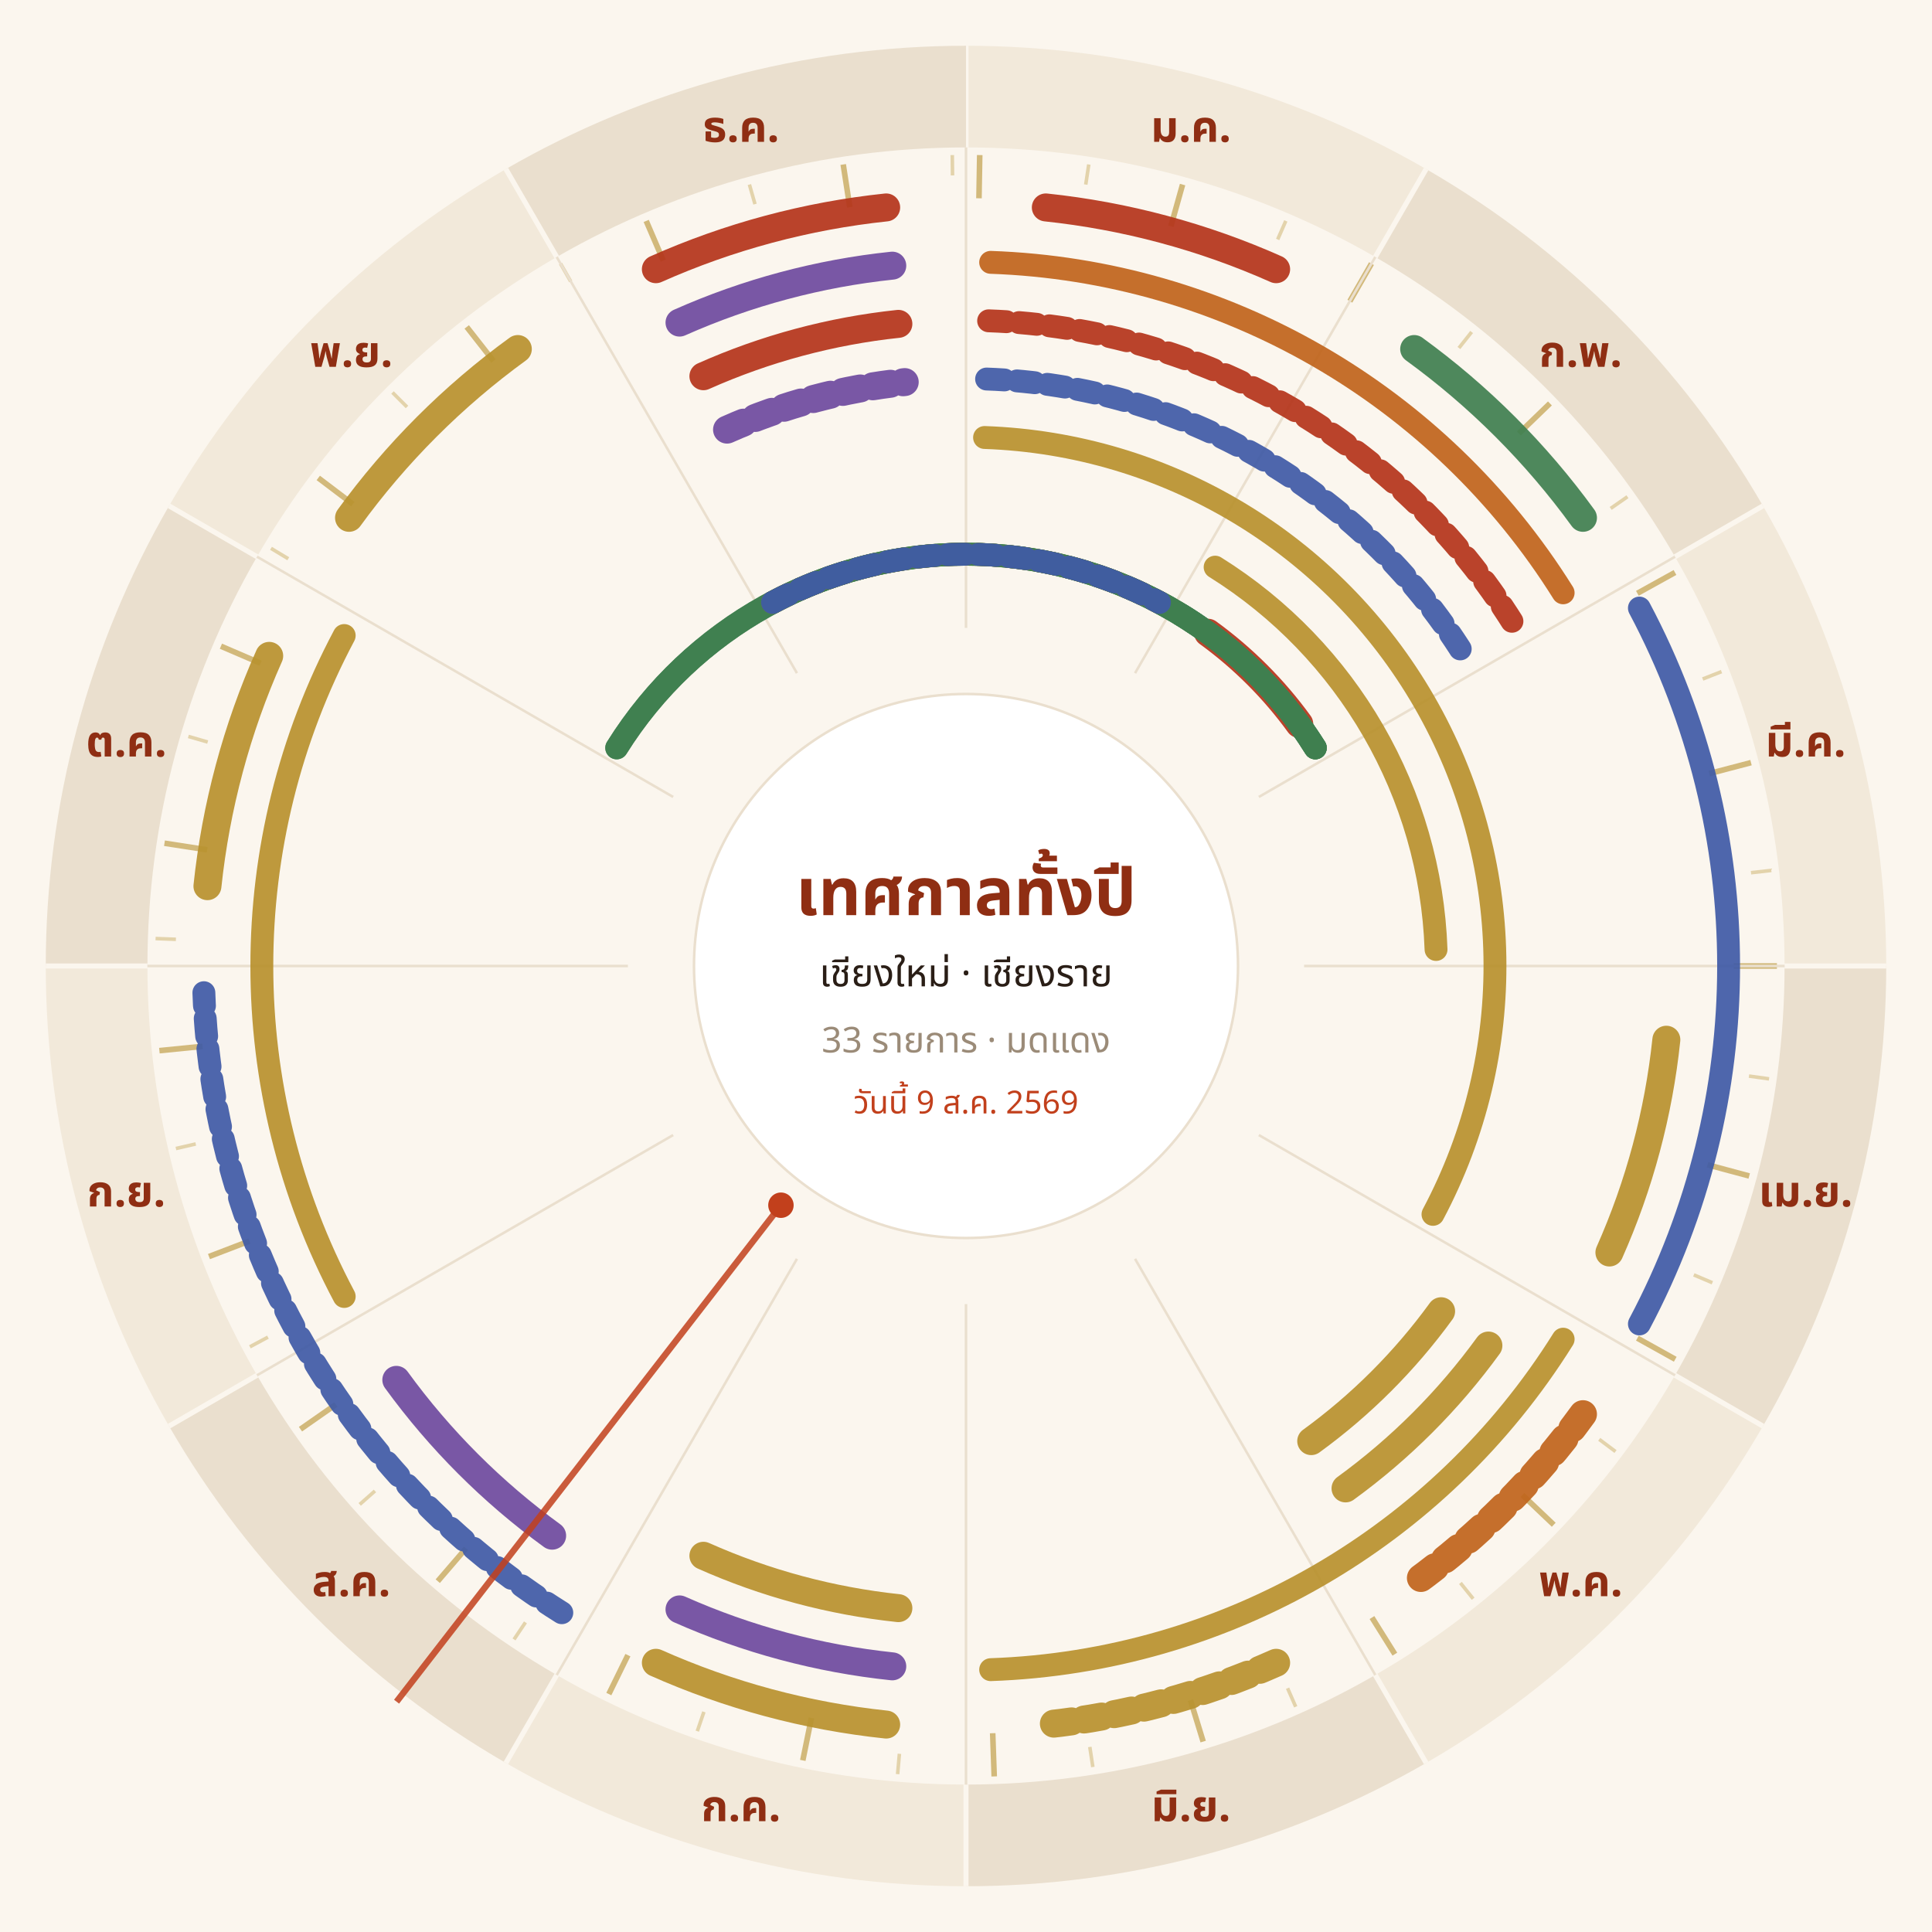
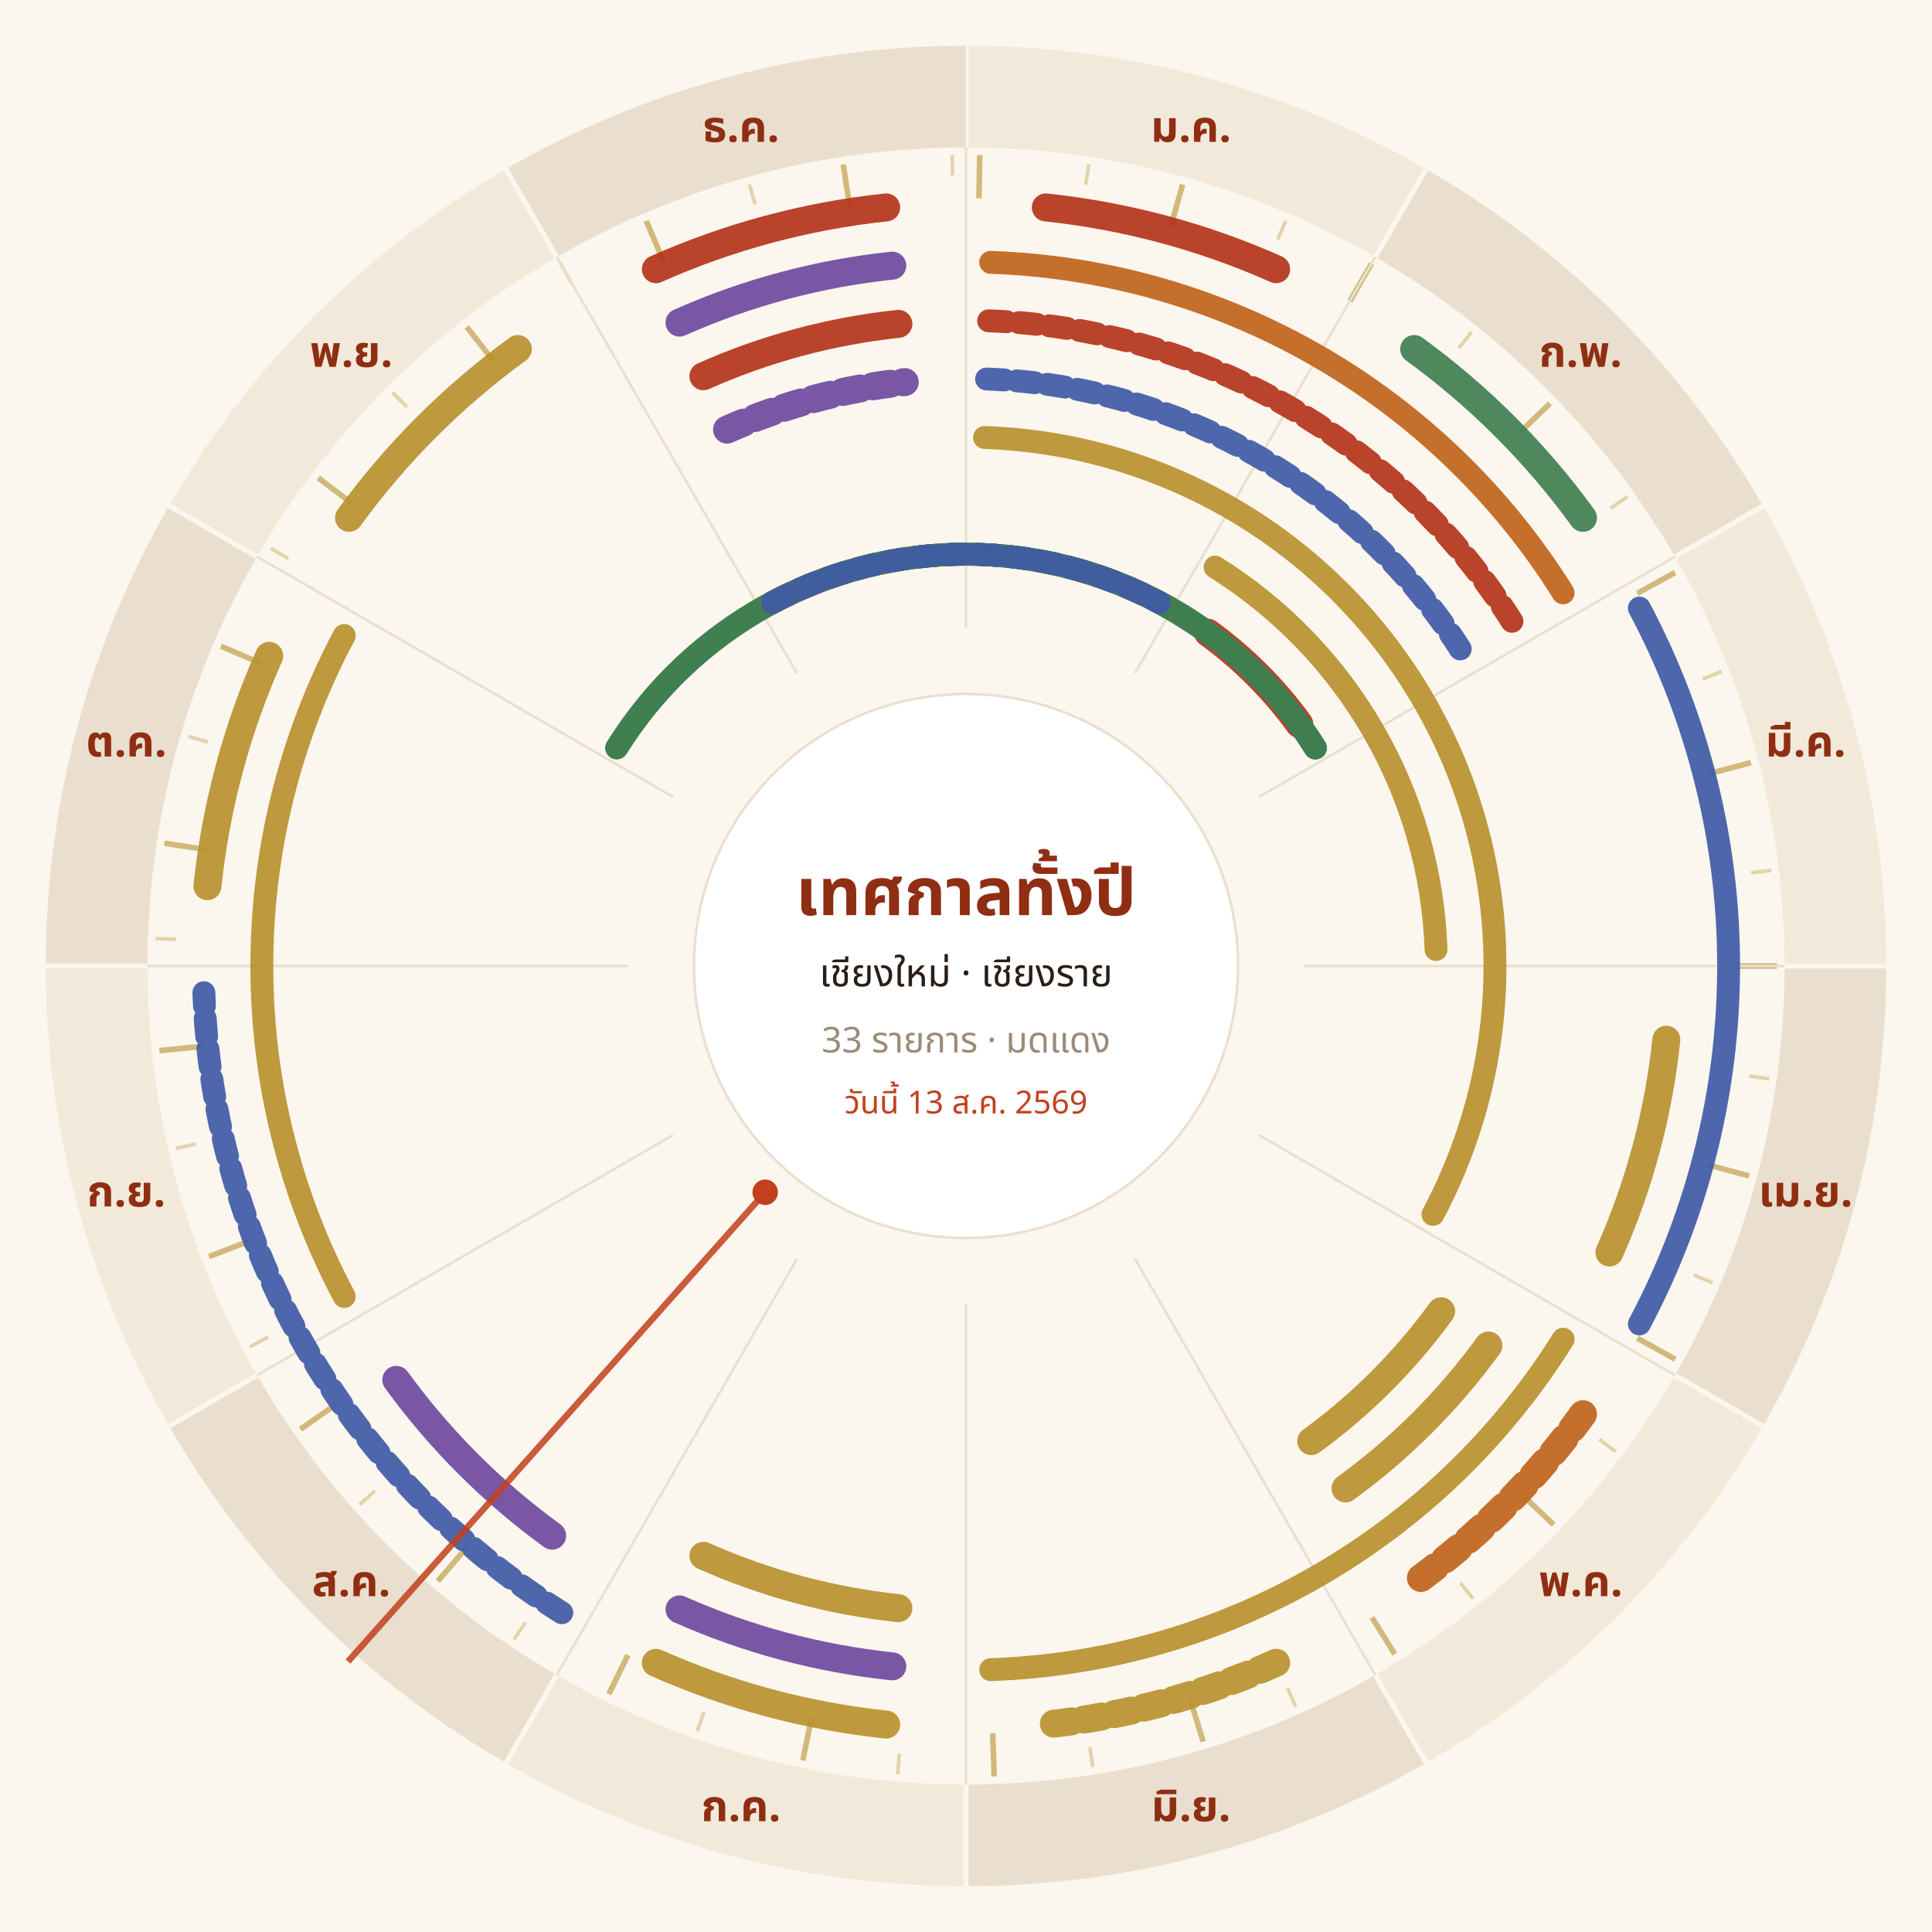
<svg xmlns="http://www.w3.org/2000/svg" xmlns:xlink="http://www.w3.org/1999/xlink" viewBox="0 0 760 760" width="760" height="760" role="img" aria-labelledby="wheeltitle wheeldesc" class="yearwheel">
  <rect width="760" height="760" fill="#FBF6EE" />
  <path d="M380.0,18.0 A362,362 0 0 1 561.0,66.5 L541.0,101.1 A322,322 0 0 0 380.0,58.0 Z" fill="#F2E9DA" />
  <text x="468.5" y="49.7" text-anchor="middle" dominant-baseline="middle" font-family="Sarabun,Noto Sans Thai,sans-serif" font-size="17" fill="#8F2E13" font-weight="700">ม.ค.</text>
  <line x1="380.0" y1="58.0" x2="380.0" y2="18.0" stroke="#FBF6EE" stroke-width="2" />
  <path d="M561.0,66.5 A362,362 0 0 1 693.5,199.0 L658.9,219.0 A322,322 0 0 0 541.0,101.1 Z" fill="#EADFCE" />
  <text x="621.8" y="138.2" text-anchor="middle" dominant-baseline="middle" font-family="Sarabun,Noto Sans Thai,sans-serif" font-size="17" fill="#8F2E13" font-weight="700">ก.พ.</text>
  <line x1="541.0" y1="101.1" x2="561.0" y2="66.5" stroke="#FBF6EE" stroke-width="2" />
  <path d="M693.5,199.0 A362,362 0 0 1 742.0,380.0 L702.0,380.0 A322,322 0 0 0 658.9,219.0 Z" fill="#F2E9DA" />
  <text x="710.3" y="291.5" text-anchor="middle" dominant-baseline="middle" font-family="Sarabun,Noto Sans Thai,sans-serif" font-size="17" fill="#8F2E13" font-weight="700">มี.ค.</text>
  <line x1="658.9" y1="219.0" x2="693.5" y2="199.0" stroke="#FBF6EE" stroke-width="2" />
  <path d="M742.0,380.0 A362,362 0 0 1 693.5,561.0 L658.9,541.0 A322,322 0 0 0 702.0,380.0 Z" fill="#EADFCE" />
  <text x="710.3" y="468.5" text-anchor="middle" dominant-baseline="middle" font-family="Sarabun,Noto Sans Thai,sans-serif" font-size="17" fill="#8F2E13" font-weight="700">เม.ย.</text>
  <line x1="702.0" y1="380.0" x2="742.0" y2="380.0" stroke="#FBF6EE" stroke-width="2" />
  <path d="M693.5,561.0 A362,362 0 0 1 561.0,693.5 L541.0,658.9 A322,322 0 0 0 658.9,541.0 Z" fill="#F2E9DA" />
  <text x="621.8" y="621.8" text-anchor="middle" dominant-baseline="middle" font-family="Sarabun,Noto Sans Thai,sans-serif" font-size="17" fill="#8F2E13" font-weight="700">พ.ค.</text>
  <line x1="658.9" y1="541.0" x2="693.5" y2="561.0" stroke="#FBF6EE" stroke-width="2" />
  <path d="M561.0,693.5 A362,362 0 0 1 380.0,742.0 L380.0,702.0 A322,322 0 0 0 541.0,658.9 Z" fill="#EADFCE" />
  <text x="468.5" y="710.3" text-anchor="middle" dominant-baseline="middle" font-family="Sarabun,Noto Sans Thai,sans-serif" font-size="17" fill="#8F2E13" font-weight="700">มิ.ย.</text>
  <line x1="541.0" y1="658.9" x2="561.0" y2="693.5" stroke="#FBF6EE" stroke-width="2" />
  <path d="M380.0,742.0 A362,362 0 0 1 199.0,693.5 L219.0,658.9 A322,322 0 0 0 380.0,702.0 Z" fill="#F2E9DA" />
  <text x="291.5" y="710.3" text-anchor="middle" dominant-baseline="middle" font-family="Sarabun,Noto Sans Thai,sans-serif" font-size="17" fill="#8F2E13" font-weight="700">ก.ค.</text>
  <line x1="380.0" y1="702.0" x2="380.0" y2="742.0" stroke="#FBF6EE" stroke-width="2" />
  <path d="M199.0,693.5 A362,362 0 0 1 66.5,561.0 L101.1,541.0 A322,322 0 0 0 219.0,658.9 Z" fill="#EADFCE" />
  <text x="138.2" y="621.8" text-anchor="middle" dominant-baseline="middle" font-family="Sarabun,Noto Sans Thai,sans-serif" font-size="17" fill="#8F2E13" font-weight="700">ส.ค.</text>
  <line x1="219.0" y1="658.9" x2="199.0" y2="693.5" stroke="#FBF6EE" stroke-width="2" />
  <path d="M66.5,561.0 A362,362 0 0 1 18.0,380.0 L58.0,380.0 A322,322 0 0 0 101.1,541.0 Z" fill="#F2E9DA" />
  <text x="49.7" y="468.5" text-anchor="middle" dominant-baseline="middle" font-family="Sarabun,Noto Sans Thai,sans-serif" font-size="17" fill="#8F2E13" font-weight="700">ก.ย.</text>
  <line x1="101.1" y1="541.0" x2="66.5" y2="561.0" stroke="#FBF6EE" stroke-width="2" />
  <path d="M18.0,380.0 A362,362 0 0 1 66.5,199.0 L101.1,219.0 A322,322 0 0 0 58.0,380.0 Z" fill="#EADFCE" />
  <text x="49.7" y="291.5" text-anchor="middle" dominant-baseline="middle" font-family="Sarabun,Noto Sans Thai,sans-serif" font-size="17" fill="#8F2E13" font-weight="700">ต.ค.</text>
  <line x1="58.0" y1="380.0" x2="18.0" y2="380.0" stroke="#FBF6EE" stroke-width="2" />
  <path d="M66.5,199.0 A362,362 0 0 1 199.0,66.5 L219.0,101.1 A322,322 0 0 0 101.1,219.0 Z" fill="#F2E9DA" />
  <text x="138.2" y="138.2" text-anchor="middle" dominant-baseline="middle" font-family="Sarabun,Noto Sans Thai,sans-serif" font-size="17" fill="#8F2E13" font-weight="700">พ.ย.</text>
  <line x1="101.1" y1="219.0" x2="66.5" y2="199.0" stroke="#FBF6EE" stroke-width="2" />
  <path d="M199.0,66.5 A362,362 0 0 1 380.0,18.0 L380.0,58.0 A322,322 0 0 0 219.0,101.1 Z" fill="#EADFCE" />
  <text x="291.5" y="49.7" text-anchor="middle" dominant-baseline="middle" font-family="Sarabun,Noto Sans Thai,sans-serif" font-size="17" fill="#8F2E13" font-weight="700">ธ.ค.</text>
  <line x1="219.0" y1="101.1" x2="199.0" y2="66.5" stroke="#FBF6EE" stroke-width="2" />
  <line x1="385.1" y1="78.0" x2="385.4" y2="61.0" stroke="#B8912E" stroke-width="2.2" opacity="0.6" />
  <line x1="427.1" y1="72.6" x2="428.3" y2="64.7" stroke="#B8912E" stroke-width="1.4" opacity="0.35" />
  <line x1="460.6" y1="89.0" x2="465.2" y2="72.6" stroke="#B8912E" stroke-width="2.2" opacity="0.6" />
  <line x1="502.6" y1="94.2" x2="505.8" y2="86.9" stroke="#B8912E" stroke-width="1.4" opacity="0.35" />
  <line x1="531.0" y1="118.5" x2="539.5" y2="103.7" stroke="#B8912E" stroke-width="2.2" opacity="0.6" />
  <line x1="573.9" y1="136.9" x2="578.9" y2="130.6" stroke="#B8912E" stroke-width="1.4" opacity="0.35" />
  <line x1="597.5" y1="170.5" x2="609.7" y2="158.7" stroke="#B8912E" stroke-width="2.2" opacity="0.6" />
  <line x1="633.6" y1="200.0" x2="640.2" y2="195.4" stroke="#B8912E" stroke-width="1.4" opacity="0.35" />
  <line x1="644.1" y1="233.4" x2="658.9" y2="225.2" stroke="#B8912E" stroke-width="2.2" opacity="0.6" />
  <line x1="669.8" y1="267.1" x2="677.2" y2="264.2" stroke="#B8912E" stroke-width="1.4" opacity="0.35" />
  <line x1="672.4" y1="304.3" x2="688.8" y2="300.0" stroke="#B8912E" stroke-width="2.2" opacity="0.6" />
  <line x1="688.8" y1="343.3" x2="696.8" y2="342.4" stroke="#B8912E" stroke-width="1.4" opacity="0.35" />
  <line x1="682.0" y1="380.0" x2="699.0" y2="380.0" stroke="#B8912E" stroke-width="2.2" opacity="0.6" />
  <line x1="688.0" y1="423.3" x2="695.9" y2="424.4" stroke="#B8912E" stroke-width="1.4" opacity="0.35" />
  <line x1="671.7" y1="458.2" x2="688.1" y2="462.6" stroke="#B8912E" stroke-width="2.2" opacity="0.6" />
  <line x1="666.3" y1="501.5" x2="673.6" y2="504.6" stroke="#B8912E" stroke-width="1.4" opacity="0.35" />
  <line x1="644.1" y1="526.4" x2="659.0" y2="534.7" stroke="#B8912E" stroke-width="2.2" opacity="0.6" />
  <line x1="629.1" y1="566.2" x2="635.5" y2="571.0" stroke="#B8912E" stroke-width="1.4" opacity="0.35" />
  <line x1="598.9" y1="588.1" x2="611.2" y2="599.8" stroke="#B8912E" stroke-width="2.2" opacity="0.6" />
  <line x1="574.5" y1="622.7" x2="579.5" y2="628.9" stroke="#B8912E" stroke-width="1.4" opacity="0.35" />
  <line x1="539.7" y1="636.3" x2="548.7" y2="650.7" stroke="#B8912E" stroke-width="2.2" opacity="0.6" />
  <line x1="506.5" y1="664.1" x2="509.7" y2="671.4" stroke="#B8912E" stroke-width="1.4" opacity="0.35" />
  <line x1="468.3" y1="668.8" x2="473.3" y2="685.1" stroke="#B8912E" stroke-width="2.2" opacity="0.6" />
  <line x1="428.7" y1="687.2" x2="429.9" y2="695.1" stroke="#B8912E" stroke-width="1.4" opacity="0.35" />
  <line x1="390.5" y1="681.8" x2="391.1" y2="698.8" stroke="#B8912E" stroke-width="2.2" opacity="0.6" />
  <line x1="353.8" y1="689.9" x2="353.1" y2="697.9" stroke="#B8912E" stroke-width="1.4" opacity="0.35" />
  <line x1="319.2" y1="675.8" x2="315.8" y2="692.5" stroke="#B8912E" stroke-width="2.2" opacity="0.6" />
  <line x1="276.9" y1="673.4" x2="274.3" y2="681.0" stroke="#B8912E" stroke-width="1.4" opacity="0.35" />
  <line x1="247.0" y1="651.1" x2="239.5" y2="666.4" stroke="#B8912E" stroke-width="2.2" opacity="0.6" />
  <line x1="206.7" y1="638.2" x2="202.2" y2="644.9" stroke="#B8912E" stroke-width="1.4" opacity="0.35" />
  <line x1="183.3" y1="609.1" x2="172.2" y2="622.0" stroke="#B8912E" stroke-width="2.2" opacity="0.6" />
  <line x1="147.5" y1="586.5" x2="141.5" y2="591.8" stroke="#B8912E" stroke-width="1.4" opacity="0.35" />
  <line x1="132.1" y1="552.5" x2="118.2" y2="562.2" stroke="#B8912E" stroke-width="2.2" opacity="0.6" />
  <line x1="105.4" y1="526.0" x2="98.3" y2="529.8" stroke="#B8912E" stroke-width="1.4" opacity="0.35" />
  <line x1="98.1" y1="488.2" x2="82.2" y2="494.3" stroke="#B8912E" stroke-width="2.2" opacity="0.6" />
  <line x1="77.0" y1="450.0" x2="69.2" y2="451.8" stroke="#B8912E" stroke-width="1.4" opacity="0.35" />
  <line x1="79.7" y1="411.6" x2="62.7" y2="413.3" stroke="#B8912E" stroke-width="2.2" opacity="0.6" />
  <line x1="69.2" y1="369.5" x2="61.2" y2="369.2" stroke="#B8912E" stroke-width="1.4" opacity="0.35" />
  <line x1="81.5" y1="334.3" x2="64.7" y2="331.7" stroke="#B8912E" stroke-width="2.2" opacity="0.6" />
  <line x1="81.7" y1="291.9" x2="74.1" y2="289.7" stroke="#B8912E" stroke-width="1.4" opacity="0.35" />
  <line x1="102.5" y1="260.9" x2="86.9" y2="254.2" stroke="#B8912E" stroke-width="2.2" opacity="0.6" />
  <line x1="113.4" y1="219.8" x2="106.6" y2="215.7" stroke="#B8912E" stroke-width="1.4" opacity="0.35" />
  <line x1="138.8" y1="198.3" x2="125.2" y2="188.0" stroke="#B8912E" stroke-width="2.2" opacity="0.6" />
  <line x1="160.1" y1="160.1" x2="154.4" y2="154.4" stroke="#B8912E" stroke-width="1.4" opacity="0.35" />
  <line x1="194.1" y1="142.0" x2="183.6" y2="128.6" stroke="#B8912E" stroke-width="2.2" opacity="0.6" />
  <line x1="224.5" y1="110.7" x2="220.5" y2="103.7" stroke="#B8912E" stroke-width="1.4" opacity="0.35" />
  <line x1="260.9" y1="102.5" x2="254.2" y2="86.9" stroke="#B8912E" stroke-width="2.2" opacity="0.6" />
  <line x1="297.0" y1="80.3" x2="294.8" y2="72.6" stroke="#B8912E" stroke-width="1.4" opacity="0.35" />
  <line x1="334.3" y1="81.5" x2="331.7" y2="64.7" stroke="#B8912E" stroke-width="2.2" opacity="0.6" />
  <line x1="374.7" y1="69.0" x2="374.6" y2="61.0" stroke="#B8912E" stroke-width="1.4" opacity="0.35" />
  <line x1="380.0" y1="247.0" x2="380.0" y2="58.0" stroke="#EADFCE" stroke-width="1" />
  <line x1="446.5" y1="264.8" x2="541.0" y2="101.1" stroke="#EADFCE" stroke-width="1" />
  <line x1="495.2" y1="313.5" x2="658.9" y2="219.0" stroke="#EADFCE" stroke-width="1" />
  <line x1="513.0" y1="380.0" x2="702.0" y2="380.0" stroke="#EADFCE" stroke-width="1" />
  <line x1="495.2" y1="446.5" x2="658.9" y2="541.0" stroke="#EADFCE" stroke-width="1" />
  <line x1="446.5" y1="495.2" x2="541.0" y2="658.9" stroke="#EADFCE" stroke-width="1" />
  <line x1="380.0" y1="513.0" x2="380.0" y2="702.0" stroke="#EADFCE" stroke-width="1" />
  <line x1="313.5" y1="495.2" x2="219.0" y2="658.9" stroke="#EADFCE" stroke-width="1" />
  <line x1="264.8" y1="446.5" x2="101.1" y2="541.0" stroke="#EADFCE" stroke-width="1" />
  <line x1="247.0" y1="380.0" x2="58.0" y2="380.0" stroke="#EADFCE" stroke-width="1" />
  <line x1="264.8" y1="313.5" x2="101.1" y2="219.0" stroke="#EADFCE" stroke-width="1" />
  <line x1="313.5" y1="264.8" x2="219.0" y2="101.1" stroke="#EADFCE" stroke-width="1" />
  <a xlink:href="https://motdang.net/festivals/bo-sang-umbrella.html" href="https://motdang.net/festivals/bo-sang-umbrella.html">
    <path d="M411.4,81.6 A300,300 0 0 1 502.0,105.9" fill="none" stroke="#B4341A" stroke-width="11" stroke-linecap="round" opacity="0.92" />
  </a>
  <a xlink:href="https://motdang.net/festivals/chinese-new-year.html" href="https://motdang.net/festivals/chinese-new-year.html">
    <path d="M389.7,103.2 A277,277 0 0 1 614.9,233.2" fill="none" stroke="#C0641B" stroke-width="9" stroke-linecap="round" opacity="0.92" />
  </a>
  <a xlink:href="https://motdang.net/festivals/cr-red-cross-fair.html" href="https://motdang.net/festivals/cr-red-cross-fair.html">
    <path d="M388.9,126.2 A254,254 0 0 1 595.4,245.4" fill="none" stroke="#B4341A" stroke-width="9" stroke-linecap="round" stroke-dasharray="7 5" opacity="0.92" />
  </a>
  <a xlink:href="https://motdang.net/festivals/lisu-new-year.html" href="https://motdang.net/festivals/lisu-new-year.html">
    <path d="M388.1,149.1 A231,231 0 0 1 575.9,257.6" fill="none" stroke="#3F5AA6" stroke-width="9" stroke-linecap="round" stroke-dasharray="7 5" opacity="0.92" />
  </a>
  <a xlink:href="https://motdang.net/festivals/poi-luang.html" href="https://motdang.net/festivals/poi-luang.html">
    <path d="M387.3,172.1 A208,208 0 0 1 563.7,477.7" fill="none" stroke="#B8912E" stroke-width="9" stroke-linecap="round" opacity="0.92" />
  </a>
  <a xlink:href="https://motdang.net/festivals/cm-flower-festival.html" href="https://motdang.net/festivals/cm-flower-festival.html">
    <path d="M556.3,137.3 A300,300 0 0 1 622.7,203.7" fill="none" stroke="#3F7F4F" stroke-width="11" stroke-linecap="round" opacity="0.92" />
  </a>
  <a xlink:href="https://motdang.net/festivals/makha-bucha.html" href="https://motdang.net/festivals/makha-bucha.html">
    <path d="M478.0,223.1 A185,185 0 0 1 564.9,373.5" fill="none" stroke="#B8912E" stroke-width="9" stroke-linecap="round" opacity="0.92" />
  </a>
  <a xlink:href="https://motdang.net/festivals/singha-balloon-fiesta.html" href="https://motdang.net/festivals/singha-balloon-fiesta.html">
    <path d="M475.2,248.9 A162,162 0 0 1 511.1,284.8" fill="none" stroke="#B4341A" stroke-width="11" stroke-linecap="round" opacity="0.92" />
  </a>
  <a xlink:href="https://motdang.net/festivals/poy-sang-long.html" href="https://motdang.net/festivals/poy-sang-long.html">
    <path d="M644.9,239.2 A300,300 0 0 1 644.9,520.8" fill="none" stroke="#3F5AA6" stroke-width="9" stroke-linecap="round" opacity="0.92" />
  </a>
  <a xlink:href="https://motdang.net/festivals/songkran-pi-mai-muang.html" href="https://motdang.net/festivals/songkran-pi-mai-muang.html">
    <path d="M655.5,409.0 A277,277 0 0 1 633.1,492.7" fill="none" stroke="#B8912E" stroke-width="11" stroke-linecap="round" opacity="0.92" />
  </a>
  <a xlink:href="https://motdang.net/festivals/cr-lychee-fair.html" href="https://motdang.net/festivals/cr-lychee-fair.html">
    <path d="M622.7,556.3 A300,300 0 0 1 556.3,622.7" fill="none" stroke="#C0641B" stroke-width="11" stroke-linecap="round" stroke-dasharray="7 5" opacity="0.92" />
  </a>
  <a xlink:href="https://motdang.net/festivals/inthakhin.html" href="https://motdang.net/festivals/inthakhin.html">
    <path d="M614.9,526.8 A277,277 0 0 1 389.7,656.8" fill="none" stroke="#B8912E" stroke-width="9" stroke-linecap="round" opacity="0.92" />
  </a>
  <a xlink:href="https://motdang.net/festivals/visakha-doi-suthep-walk.html" href="https://motdang.net/festivals/visakha-doi-suthep-walk.html">
    <path d="M585.5,529.3 A254,254 0 0 1 529.3,585.5" fill="none" stroke="#B8912E" stroke-width="11" stroke-linecap="round" opacity="0.92" />
  </a>
  <a xlink:href="https://motdang.net/festivals/visakha-bucha.html" href="https://motdang.net/festivals/visakha-bucha.html">
    <path d="M566.9,515.8 A231,231 0 0 1 515.8,566.9" fill="none" stroke="#B8912E" stroke-width="11" stroke-linecap="round" opacity="0.92" />
  </a>
  <a xlink:href="https://motdang.net/festivals/suep-chata-mueang.html" href="https://motdang.net/festivals/suep-chata-mueang.html">
    <path d="M502.0,654.1 A300,300 0 0 1 411.4,678.4" fill="none" stroke="#B8912E" stroke-width="11" stroke-linecap="round" stroke-dasharray="7 5" opacity="0.92" />
  </a>
  <a xlink:href="https://motdang.net/festivals/asalha-bucha.html" href="https://motdang.net/festivals/asalha-bucha.html">
    <path d="M348.6,678.4 A300,300 0 0 1 258.0,654.1" fill="none" stroke="#B8912E" stroke-width="11" stroke-linecap="round" opacity="0.92" />
  </a>
  <a xlink:href="https://motdang.net/festivals/kings-birthday.html" href="https://motdang.net/festivals/kings-birthday.html">
    <path d="M351.0,655.5 A277,277 0 0 1 267.3,633.1" fill="none" stroke="#6E4A9E" stroke-width="11" stroke-linecap="round" opacity="0.92" />
  </a>
  <a xlink:href="https://motdang.net/festivals/khao-phansa.html" href="https://motdang.net/festivals/khao-phansa.html">
    <path d="M353.4,632.6 A254,254 0 0 1 276.7,612.0" fill="none" stroke="#B8912E" stroke-width="11" stroke-linecap="round" opacity="0.92" />
  </a>
  <a xlink:href="https://motdang.net/festivals/akha-swing-festival.html" href="https://motdang.net/festivals/akha-swing-festival.html">
    <path d="M221.0,634.4 A300,300 0 0 1 80.2,390.5" fill="none" stroke="#3F5AA6" stroke-width="9" stroke-linecap="round" stroke-dasharray="7 5" opacity="0.92" />
  </a>
  <a xlink:href="https://motdang.net/festivals/mothers-day.html" href="https://motdang.net/festivals/mothers-day.html">
    <path d="M217.2,604.1 A277,277 0 0 1 155.9,542.8" fill="none" stroke="#6E4A9E" stroke-width="11" stroke-linecap="round" opacity="0.92" />
  </a>
  <a xlink:href="https://motdang.net/festivals/tan-kuay-salak.html" href="https://motdang.net/festivals/tan-kuay-salak.html">
    <path d="M135.4,510.0 A277,277 0 0 1 135.4,250.0" fill="none" stroke="#B8912E" stroke-width="9" stroke-linecap="round" opacity="0.92" />
  </a>
  <a xlink:href="https://motdang.net/festivals/ok-phansa.html" href="https://motdang.net/festivals/ok-phansa.html">
    <path d="M81.6,348.6 A300,300 0 0 1 105.9,258.0" fill="none" stroke="#B8912E" stroke-width="11" stroke-linecap="round" opacity="0.92" />
  </a>
  <a xlink:href="https://motdang.net/festivals/yi-peng-loi-krathong.html" href="https://motdang.net/festivals/yi-peng-loi-krathong.html">
    <path d="M137.3,203.7 A300,300 0 0 1 203.7,137.3" fill="none" stroke="#B8912E" stroke-width="11" stroke-linecap="round" opacity="0.92" />
  </a>
  <a xlink:href="https://motdang.net/festivals/doi-tung-flower-season.html" href="https://motdang.net/festivals/doi-tung-flower-season.html">
    <path d="M242.6,294.2 A162,162 0 0 1 517.4,294.2" fill="none" stroke="#3F7F4F" stroke-width="9" stroke-linecap="round" opacity="0.92" />
  </a>
  <a xlink:href="https://motdang.net/festivals/phu-chi-fa-sea-of-mist.html" href="https://motdang.net/festivals/phu-chi-fa-sea-of-mist.html">
    <path d="M242.6,294.2 A162,162 0 0 1 517.4,294.2" fill="none" stroke="#3F7F4F" stroke-width="9" stroke-linecap="round" opacity="0.92" />
  </a>
  <a xlink:href="https://motdang.net/festivals/wild-himalayan-cherry-season.html" href="https://motdang.net/festivals/wild-himalayan-cherry-season.html">
    <path d="M303.9,237.0 A162,162 0 0 1 517.4,294.2" fill="none" stroke="#3F7F4F" stroke-width="9" stroke-linecap="round" opacity="0.92" />
  </a>
  <a xlink:href="https://motdang.net/festivals/cm-design-week.html" href="https://motdang.net/festivals/cm-design-week.html">
    <path d="M258.0,105.9 A300,300 0 0 1 348.6,81.6" fill="none" stroke="#B4341A" stroke-width="11" stroke-linecap="round" opacity="0.92" />
  </a>
  <a xlink:href="https://motdang.net/festivals/cm-winter-fair.html" href="https://motdang.net/festivals/cm-winter-fair.html">
    <path d="M303.9,237.0 A162,162 0 0 1 456.1,237.0" fill="none" stroke="#C0641B" stroke-width="9" stroke-linecap="round" stroke-dasharray="7 5" opacity="0.92" />
  </a>
  <a xlink:href="https://motdang.net/festivals/cr-flower-festival.html" href="https://motdang.net/festivals/cr-flower-festival.html">
    <path d="M303.9,237.0 A162,162 0 0 1 517.4,294.2" fill="none" stroke="#3F7F4F" stroke-width="9" stroke-linecap="round" stroke-dasharray="7 5" opacity="0.92" />
  </a>
  <a xlink:href="https://motdang.net/festivals/fathers-day.html" href="https://motdang.net/festivals/fathers-day.html">
    <path d="M267.3,126.9 A277,277 0 0 1 351.0,104.5" fill="none" stroke="#6E4A9E" stroke-width="11" stroke-linecap="round" opacity="0.92" />
  </a>
  <a xlink:href="https://motdang.net/festivals/hmong-new-year.html" href="https://motdang.net/festivals/hmong-new-year.html">
    <path d="M303.9,237.0 A162,162 0 0 1 456.1,237.0" fill="none" stroke="#3F5AA6" stroke-width="9" stroke-linecap="round" stroke-dasharray="7 5" opacity="0.92" />
  </a>
  <a xlink:href="https://motdang.net/festivals/nye-countdown.html" href="https://motdang.net/festivals/nye-countdown.html">
    <path d="M276.7,148.0 A254,254 0 0 1 353.4,127.4" fill="none" stroke="#B4341A" stroke-width="11" stroke-linecap="round" opacity="0.92" />
  </a>
  <a xlink:href="https://motdang.net/festivals/royal-project-fair.html" href="https://motdang.net/festivals/royal-project-fair.html">
    <path d="M286.0,169.0 A231,231 0 0 1 355.9,150.3" fill="none" stroke="#6E4A9E" stroke-width="11" stroke-linecap="round" stroke-dasharray="7 5" opacity="0.92" />
  </a>
-   <line x1="307.2" y1="474.1" x2="156.0" y2="669.4" stroke="#C2401C" stroke-width="2.5" opacity="0.85" />
-   <circle cx="307.2" cy="474.1" r="5" fill="#C2401C" />
+   <line x1="301.0" y1="469.0" x2="136.9" y2="653.6" stroke="#C2401C" stroke-width="2.5" opacity="0.85" />
+   <circle cx="301.0" cy="469.0" r="5" fill="#C2401C" />
  <circle cx="380.0" cy="380.0" r="107" fill="#FFFFFF" stroke="#EADFCE" />
  <text x="380.0" y="360.0" text-anchor="middle" font-family="Sarabun,Noto Sans Thai,sans-serif" font-size="26" font-weight="800" fill="#8F2E13">เทศกาลทั้งปี</text>
  <text x="380.0" y="388.0" text-anchor="middle" font-family="Sarabun,Noto Sans Thai,sans-serif" font-size="15" fill="#2A1E16">เชียงใหม่ · เชียงราย</text>
  <text x="380.0" y="414.0" text-anchor="middle" font-family="Sarabun,Noto Sans Thai,sans-serif" font-size="14" fill="#9B8B78">33 รายการ · มดแดง</text>
-   <text x="380.0" y="438.0" text-anchor="middle" font-family="Sarabun,Noto Sans Thai,sans-serif" font-size="12.5" fill="#C2401C">วันนี้ 9 ส.ค. 2569</text>
+   <text x="380.0" y="438.0" text-anchor="middle" font-family="Sarabun,Noto Sans Thai,sans-serif" font-size="12.5" fill="#C2401C">วันนี้ 13 ส.ค. 2569</text>
</svg>
